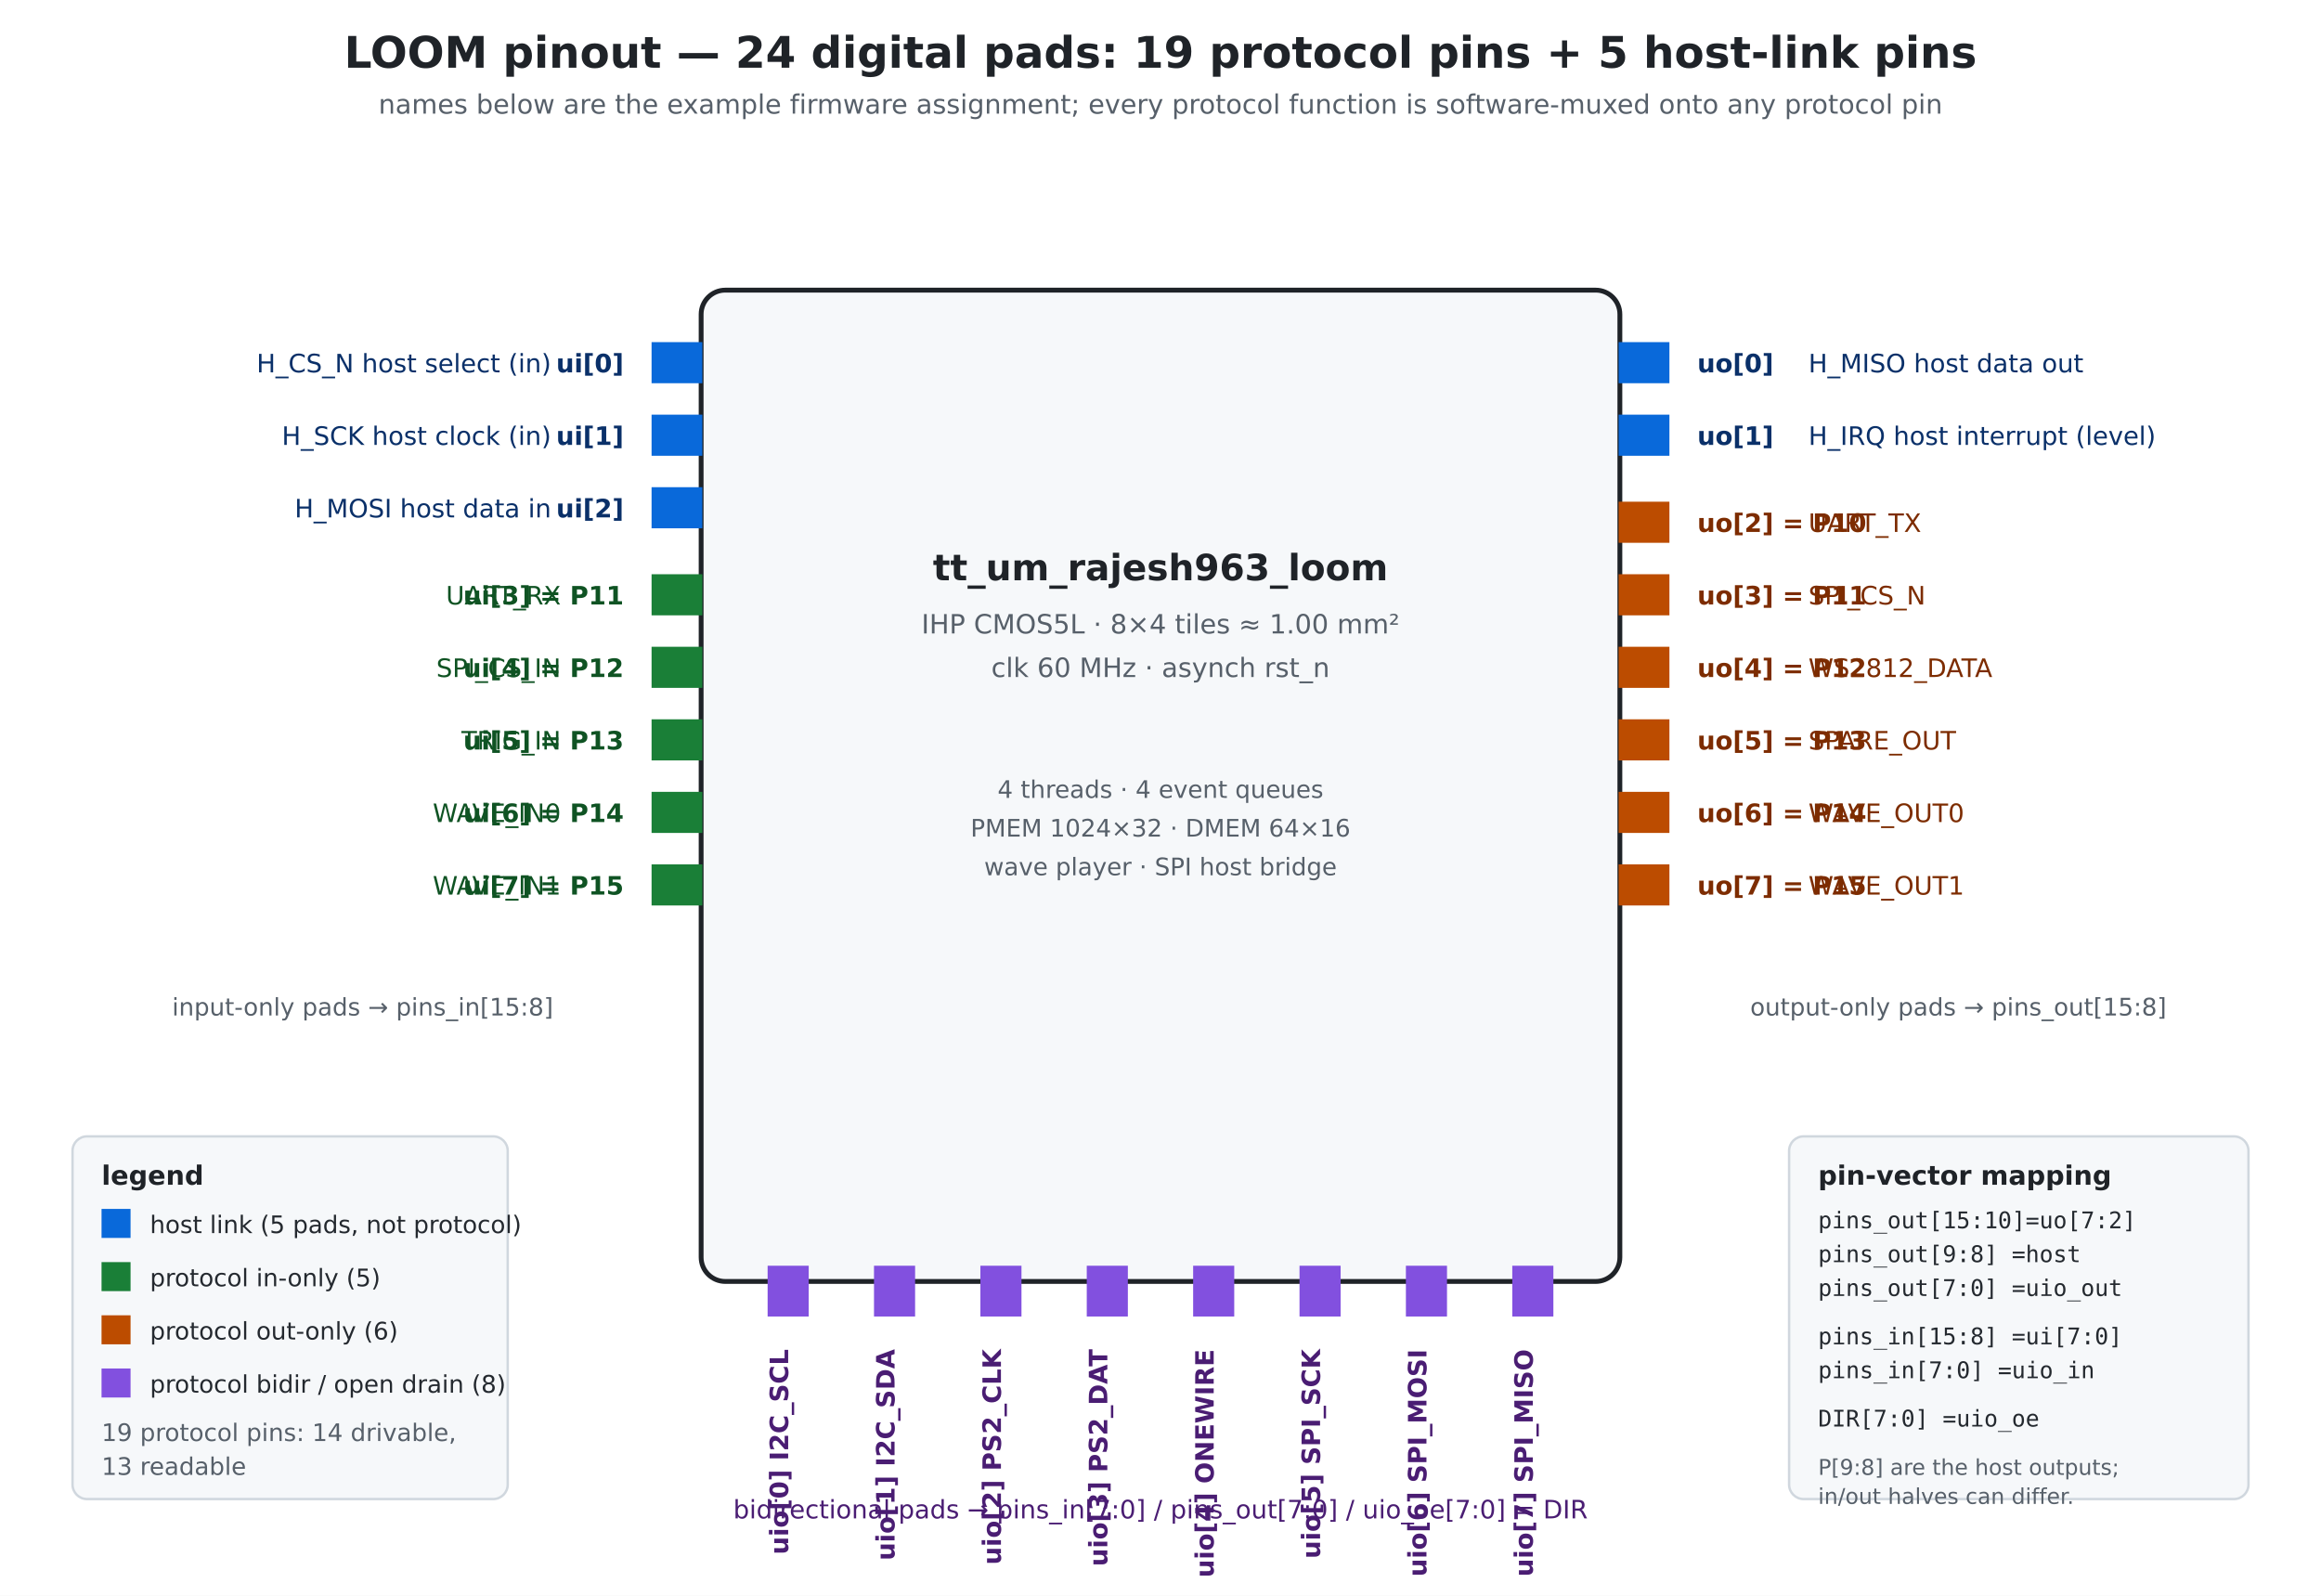
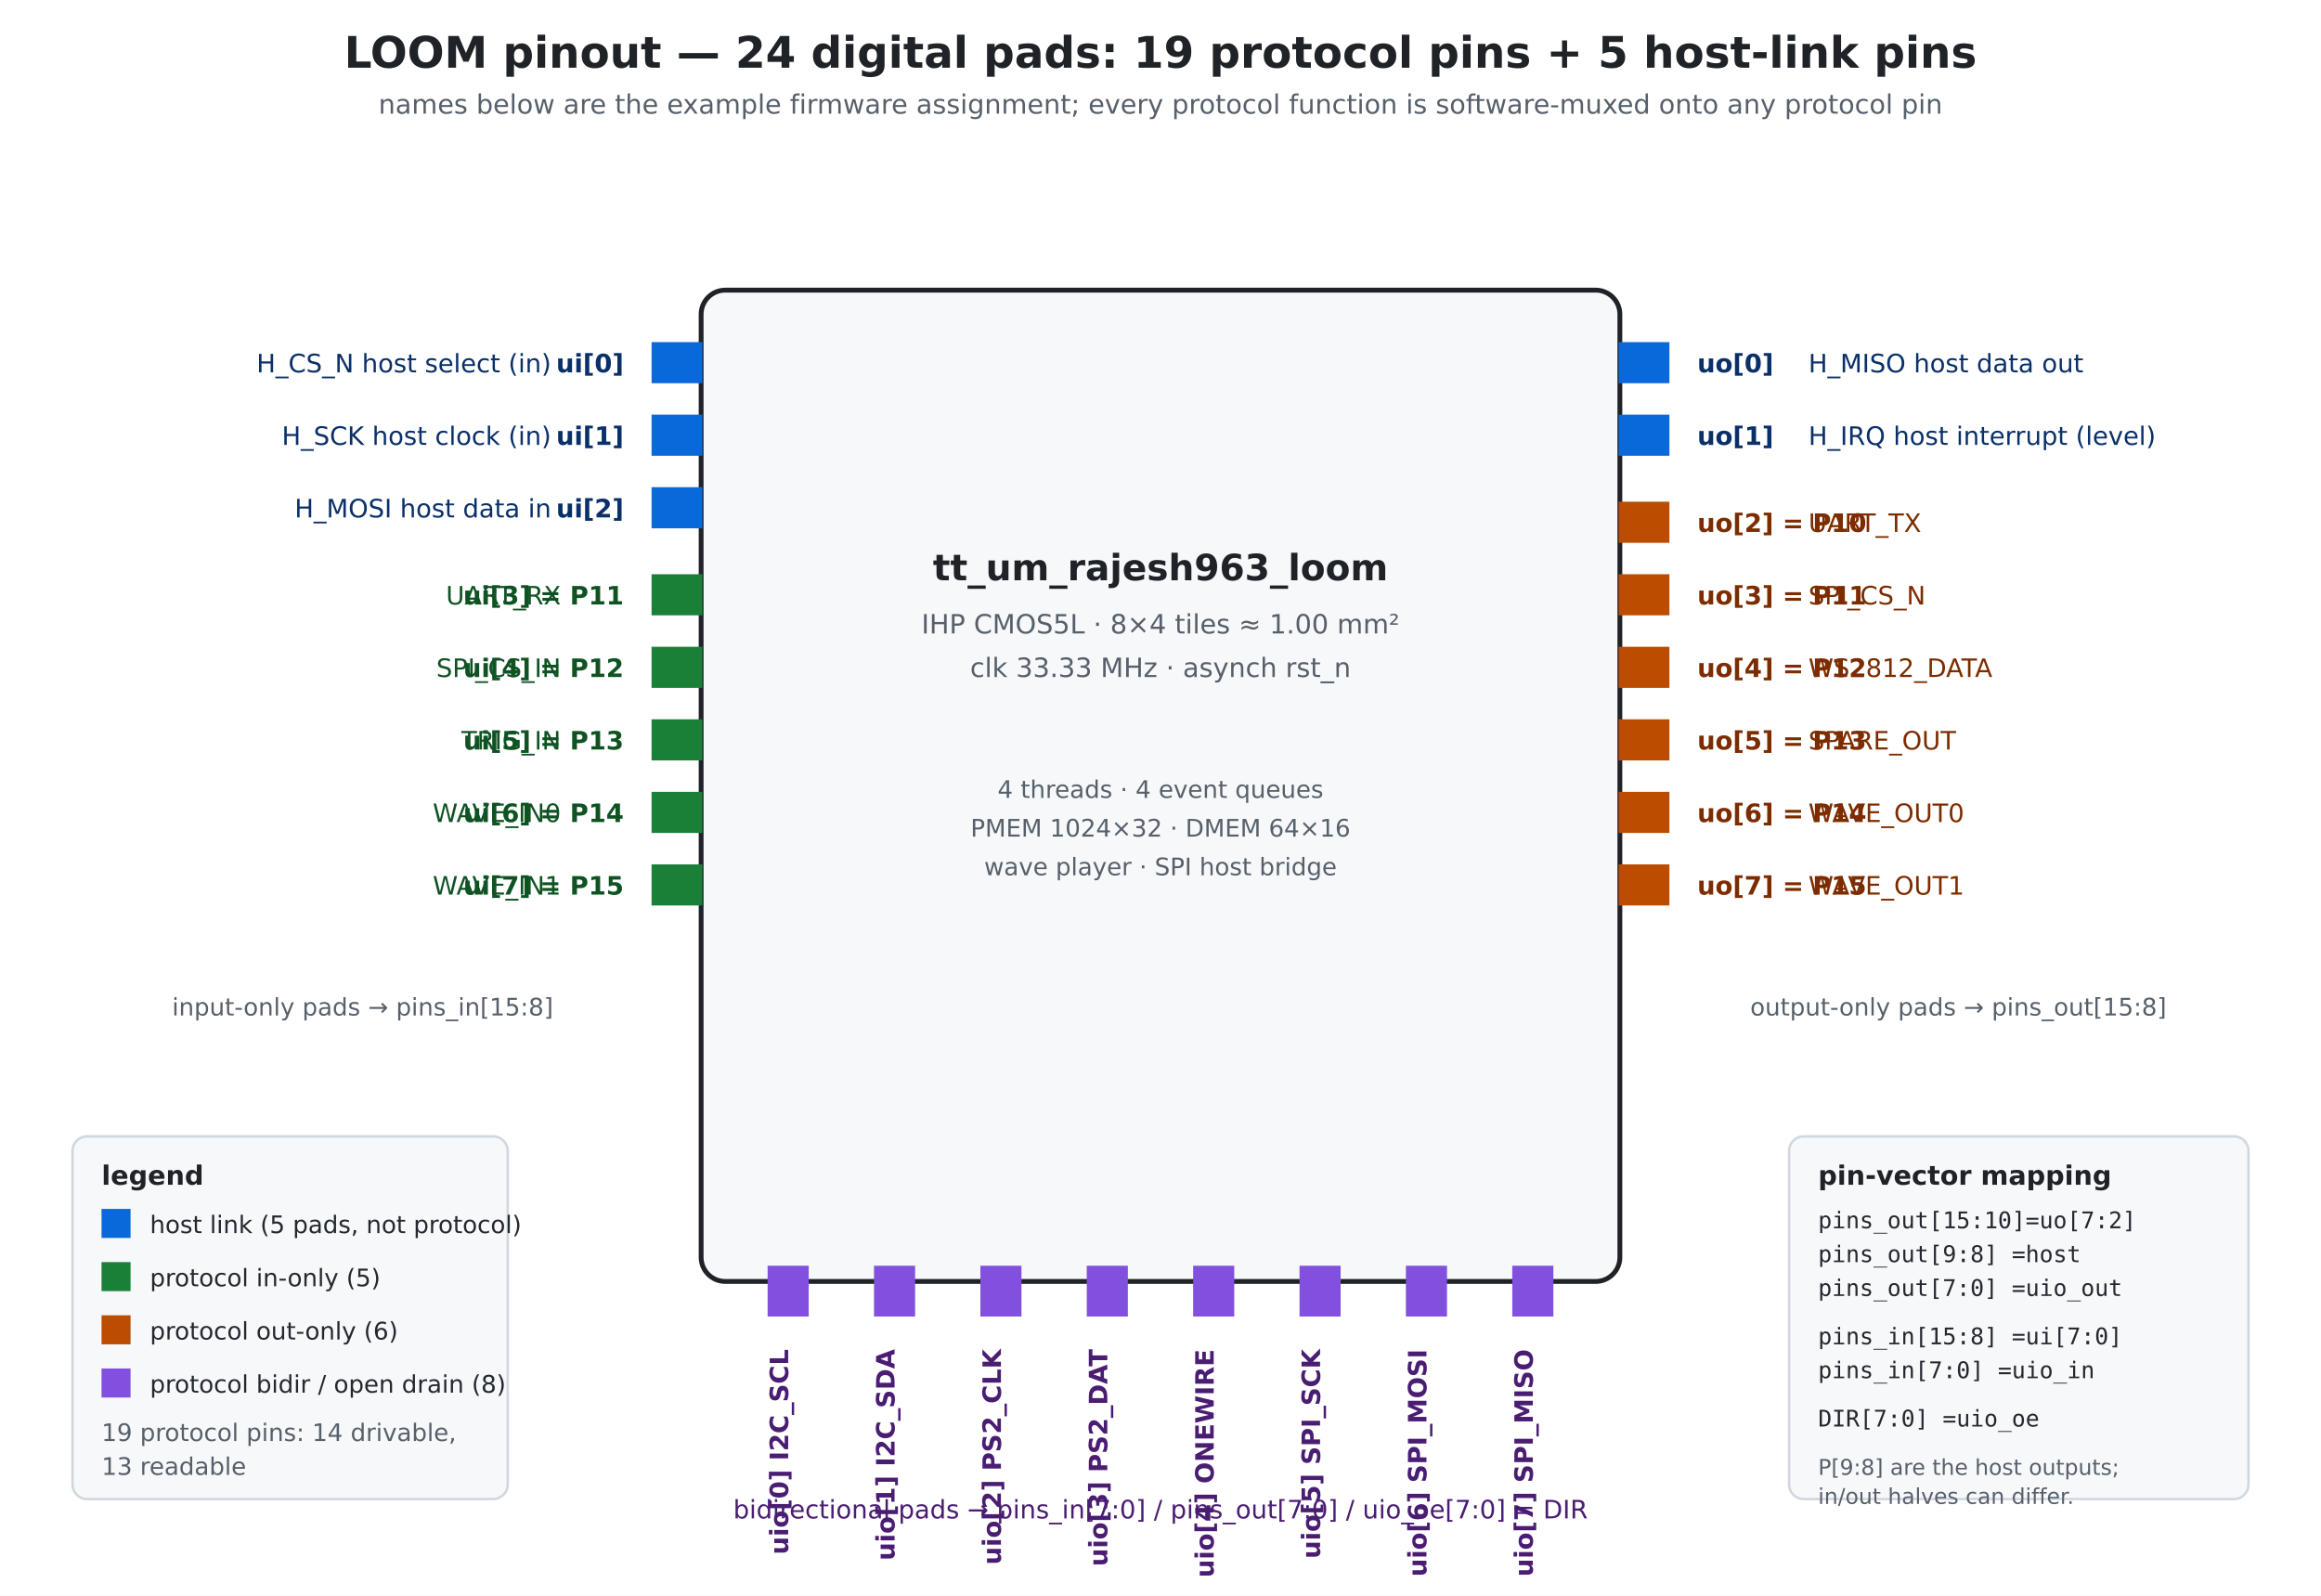
<svg xmlns="http://www.w3.org/2000/svg" width="960" height="660" viewBox="0 0 960 660" font-family="DejaVu Sans, Helvetica, Arial, sans-serif">
  <rect x="0" y="0" width="960" height="660" fill="#ffffff" />
  <text x="480" y="28" font-size="18" font-weight="bold" text-anchor="middle" fill="#1f2328">LOOM pinout — 24 digital pads: 19 protocol pins + 5 host-link pins</text>
  <text x="480" y="47" font-size="11" text-anchor="middle" fill="#57606a">names below are the example firmware assignment; every protocol function is software-muxed onto any protocol pin</text>
  <rect x="290" y="120" width="380" height="410" rx="10" fill="#f6f8fa" stroke="#1f2328" stroke-width="2" />
  <text x="480" y="240" font-size="15" font-weight="bold" text-anchor="middle" fill="#1f2328">tt_um_rajesh963_loom</text>
  <text x="480" y="262" font-size="11" text-anchor="middle" fill="#57606a">IHP CMOS5L · 8×4 tiles ≈ 1.00 mm²</text>
-   <text x="480" y="280" font-size="11" text-anchor="middle" fill="#57606a">clk 60 MHz · asynch rst_n</text>
+   <text x="480" y="280" font-size="11" text-anchor="middle" fill="#57606a">clk 33.33 MHz · asynch rst_n</text>
  <text x="480" y="330" font-size="10" text-anchor="middle" fill="#57606a">4 threads · 4 event queues</text>
  <text x="480" y="346" font-size="10" text-anchor="middle" fill="#57606a">PMEM 1024×32 · DMEM 64×16</text>
  <text x="480" y="362" font-size="10" text-anchor="middle" fill="#57606a">wave player · SPI host bridge</text>
  <g font-size="10.5">
    <g>
      <rect x="270" y="142" width="20" height="16" fill="#0969da" stroke="#0969da" />
      <rect x="270" y="172" width="20" height="16" fill="#0969da" stroke="#0969da" />
      <rect x="270" y="202" width="20" height="16" fill="#0969da" stroke="#0969da" />
      <text x="258" y="154" text-anchor="end" fill="#0a3069" font-weight="bold">ui[0]</text>
      <text x="228" y="154" text-anchor="end" fill="#0a3069">H_CS_N  host select (in)</text>
      <text x="258" y="184" text-anchor="end" fill="#0a3069" font-weight="bold">ui[1]</text>
      <text x="228" y="184" text-anchor="end" fill="#0a3069">H_SCK  host clock (in)</text>
      <text x="258" y="214" text-anchor="end" fill="#0a3069" font-weight="bold">ui[2]</text>
      <text x="228" y="214" text-anchor="end" fill="#0a3069">H_MOSI  host data in</text>
    </g>
    <g>
      <rect x="270" y="238" width="20" height="16" fill="#1a7f37" stroke="#1a7f37" />
      <rect x="270" y="268" width="20" height="16" fill="#1a7f37" stroke="#1a7f37" />
      <rect x="270" y="298" width="20" height="16" fill="#1a7f37" stroke="#1a7f37" />
      <rect x="270" y="328" width="20" height="16" fill="#1a7f37" stroke="#1a7f37" />
      <rect x="270" y="358" width="20" height="16" fill="#1a7f37" stroke="#1a7f37" />
      <text x="258" y="250" text-anchor="end" fill="#0f5323" font-weight="bold">ui[3] = P11</text>
      <text x="232" y="250" text-anchor="end" fill="#0f5323">UART_RX</text>
      <text x="258" y="280" text-anchor="end" fill="#0f5323" font-weight="bold">ui[4] = P12</text>
      <text x="232" y="280" text-anchor="end" fill="#0f5323">SPI_CS_IN</text>
      <text x="258" y="310" text-anchor="end" fill="#0f5323" font-weight="bold">ui[5] = P13</text>
      <text x="232" y="310" text-anchor="end" fill="#0f5323">TRIG_IN</text>
      <text x="258" y="340" text-anchor="end" fill="#0f5323" font-weight="bold">ui[6] = P14</text>
      <text x="232" y="340" text-anchor="end" fill="#0f5323">WAVE_IN0</text>
      <text x="258" y="370" text-anchor="end" fill="#0f5323" font-weight="bold">ui[7] = P15</text>
      <text x="232" y="370" text-anchor="end" fill="#0f5323">WAVE_IN1</text>
    </g>
    <text x="150" y="420" font-size="10" text-anchor="middle" fill="#57606a">input-only pads → pins_in[15:8]</text>
  </g>
  <g font-size="10.5">
    <g>
      <rect x="670" y="142" width="20" height="16" fill="#0969da" stroke="#0969da" />
      <rect x="670" y="172" width="20" height="16" fill="#0969da" stroke="#0969da" />
      <text x="702" y="154" fill="#0a3069" font-weight="bold">uo[0]</text>
      <text x="748" y="154" fill="#0a3069">H_MISO  host data out</text>
      <text x="702" y="184" fill="#0a3069" font-weight="bold">uo[1]</text>
      <text x="748" y="184" fill="#0a3069">H_IRQ  host interrupt (level)</text>
    </g>
    <g>
      <rect x="670" y="208" width="20" height="16" fill="#bc4c00" stroke="#bc4c00" />
      <rect x="670" y="238" width="20" height="16" fill="#bc4c00" stroke="#bc4c00" />
      <rect x="670" y="268" width="20" height="16" fill="#bc4c00" stroke="#bc4c00" />
      <rect x="670" y="298" width="20" height="16" fill="#bc4c00" stroke="#bc4c00" />
      <rect x="670" y="328" width="20" height="16" fill="#bc4c00" stroke="#bc4c00" />
      <rect x="670" y="358" width="20" height="16" fill="#bc4c00" stroke="#bc4c00" />
      <text x="702" y="220" fill="#7d2c00" font-weight="bold">uo[2] = P10</text>
      <text x="748" y="220" fill="#7d2c00">UART_TX</text>
      <text x="702" y="250" fill="#7d2c00" font-weight="bold">uo[3] = P11</text>
      <text x="748" y="250" fill="#7d2c00">SPI_CS_N</text>
      <text x="702" y="280" fill="#7d2c00" font-weight="bold">uo[4] = P12</text>
      <text x="748" y="280" fill="#7d2c00">WS2812_DATA</text>
      <text x="702" y="310" fill="#7d2c00" font-weight="bold">uo[5] = P13</text>
      <text x="748" y="310" fill="#7d2c00">SPARE_OUT</text>
      <text x="702" y="340" fill="#7d2c00" font-weight="bold">uo[6] = P14</text>
      <text x="748" y="340" fill="#7d2c00">WAVE_OUT0</text>
      <text x="702" y="370" fill="#7d2c00" font-weight="bold">uo[7] = P15</text>
      <text x="748" y="370" fill="#7d2c00">WAVE_OUT1</text>
    </g>
    <text x="810" y="420" font-size="10" text-anchor="middle" fill="#57606a">output-only pads → pins_out[15:8]</text>
  </g>
  <g font-size="10.5">
    <rect x="318" y="524" width="16" height="20" fill="#8250df" stroke="#8250df" />
    <rect x="362" y="524" width="16" height="20" fill="#8250df" stroke="#8250df" />
    <rect x="406" y="524" width="16" height="20" fill="#8250df" stroke="#8250df" />
    <rect x="450" y="524" width="16" height="20" fill="#8250df" stroke="#8250df" />
    <rect x="494" y="524" width="16" height="20" fill="#8250df" stroke="#8250df" />
    <rect x="538" y="524" width="16" height="20" fill="#8250df" stroke="#8250df" />
    <rect x="582" y="524" width="16" height="20" fill="#8250df" stroke="#8250df" />
    <rect x="626" y="524" width="16" height="20" fill="#8250df" stroke="#8250df" />
    <g fill="#4a1d73">
      <text x="326" y="558" text-anchor="end" transform="rotate(-90 326 558)" font-weight="bold">uio[0] I2C_SCL</text>
      <text x="370" y="558" text-anchor="end" transform="rotate(-90 370 558)" font-weight="bold">uio[1] I2C_SDA</text>
      <text x="414" y="558" text-anchor="end" transform="rotate(-90 414 558)" font-weight="bold">uio[2] PS2_CLK</text>
      <text x="458" y="558" text-anchor="end" transform="rotate(-90 458 558)" font-weight="bold">uio[3] PS2_DAT</text>
      <text x="502" y="558" text-anchor="end" transform="rotate(-90 502 558)" font-weight="bold">uio[4] ONEWIRE</text>
      <text x="546" y="558" text-anchor="end" transform="rotate(-90 546 558)" font-weight="bold">uio[5] SPI_SCK</text>
      <text x="590" y="558" text-anchor="end" transform="rotate(-90 590 558)" font-weight="bold">uio[6] SPI_MOSI</text>
      <text x="634" y="558" text-anchor="end" transform="rotate(-90 634 558)" font-weight="bold">uio[7] SPI_MISO</text>
    </g>
    <text x="480" y="628" font-size="10.5" text-anchor="middle" fill="#4a1d73">bidirectional pads → pins_in[7:0] / pins_out[7:0] / uio_oe[7:0] = DIR</text>
  </g>
  <rect x="30" y="470" width="180" height="150" rx="6" fill="#f6f8fa" stroke="#d0d7de" />
  <text x="42" y="490" font-size="11" font-weight="bold" fill="#1f2328">legend</text>
  <rect x="42" y="500" width="12" height="12" fill="#0969da" />
  <text x="62" y="510" font-size="10" fill="#24292f">host link (5 pads, not protocol)</text>
  <rect x="42" y="522" width="12" height="12" fill="#1a7f37" />
  <text x="62" y="532" font-size="10" fill="#24292f">protocol in-only (5)</text>
  <rect x="42" y="544" width="12" height="12" fill="#bc4c00" />
  <text x="62" y="554" font-size="10" fill="#24292f">protocol out-only (6)</text>
  <rect x="42" y="566" width="12" height="12" fill="#8250df" />
  <text x="62" y="576" font-size="10" fill="#24292f">protocol bidir / open drain (8)</text>
  <text x="42" y="596" font-size="10" fill="#57606a">19 protocol pins: 14 drivable,</text>
  <text x="42" y="610" font-size="10" fill="#57606a">13 readable</text>
  <rect x="740" y="470" width="190" height="150" rx="6" fill="#f6f8fa" stroke="#d0d7de" />
  <text x="752" y="490" font-size="11" font-weight="bold" fill="#1f2328">pin-vector mapping</text>
  <g font-size="9.5" fill="#24292f" font-family="DejaVu Sans Mono, monospace">
    <text x="752" y="508">pins_out[15:10]=uo[7:2]</text>
    <text x="752" y="522">pins_out[9:8]  =host</text>
    <text x="752" y="536">pins_out[7:0]  =uio_out</text>
    <text x="752" y="556">pins_in[15:8]  =ui[7:0]</text>
    <text x="752" y="570">pins_in[7:0]   =uio_in</text>
    <text x="752" y="590">DIR[7:0]       =uio_oe</text>
  </g>
  <text x="752" y="610" font-size="9" fill="#57606a">P[9:8] are the host outputs;</text>
  <text x="752" y="622" font-size="9" fill="#57606a">in/out halves can differ.</text>
</svg>
